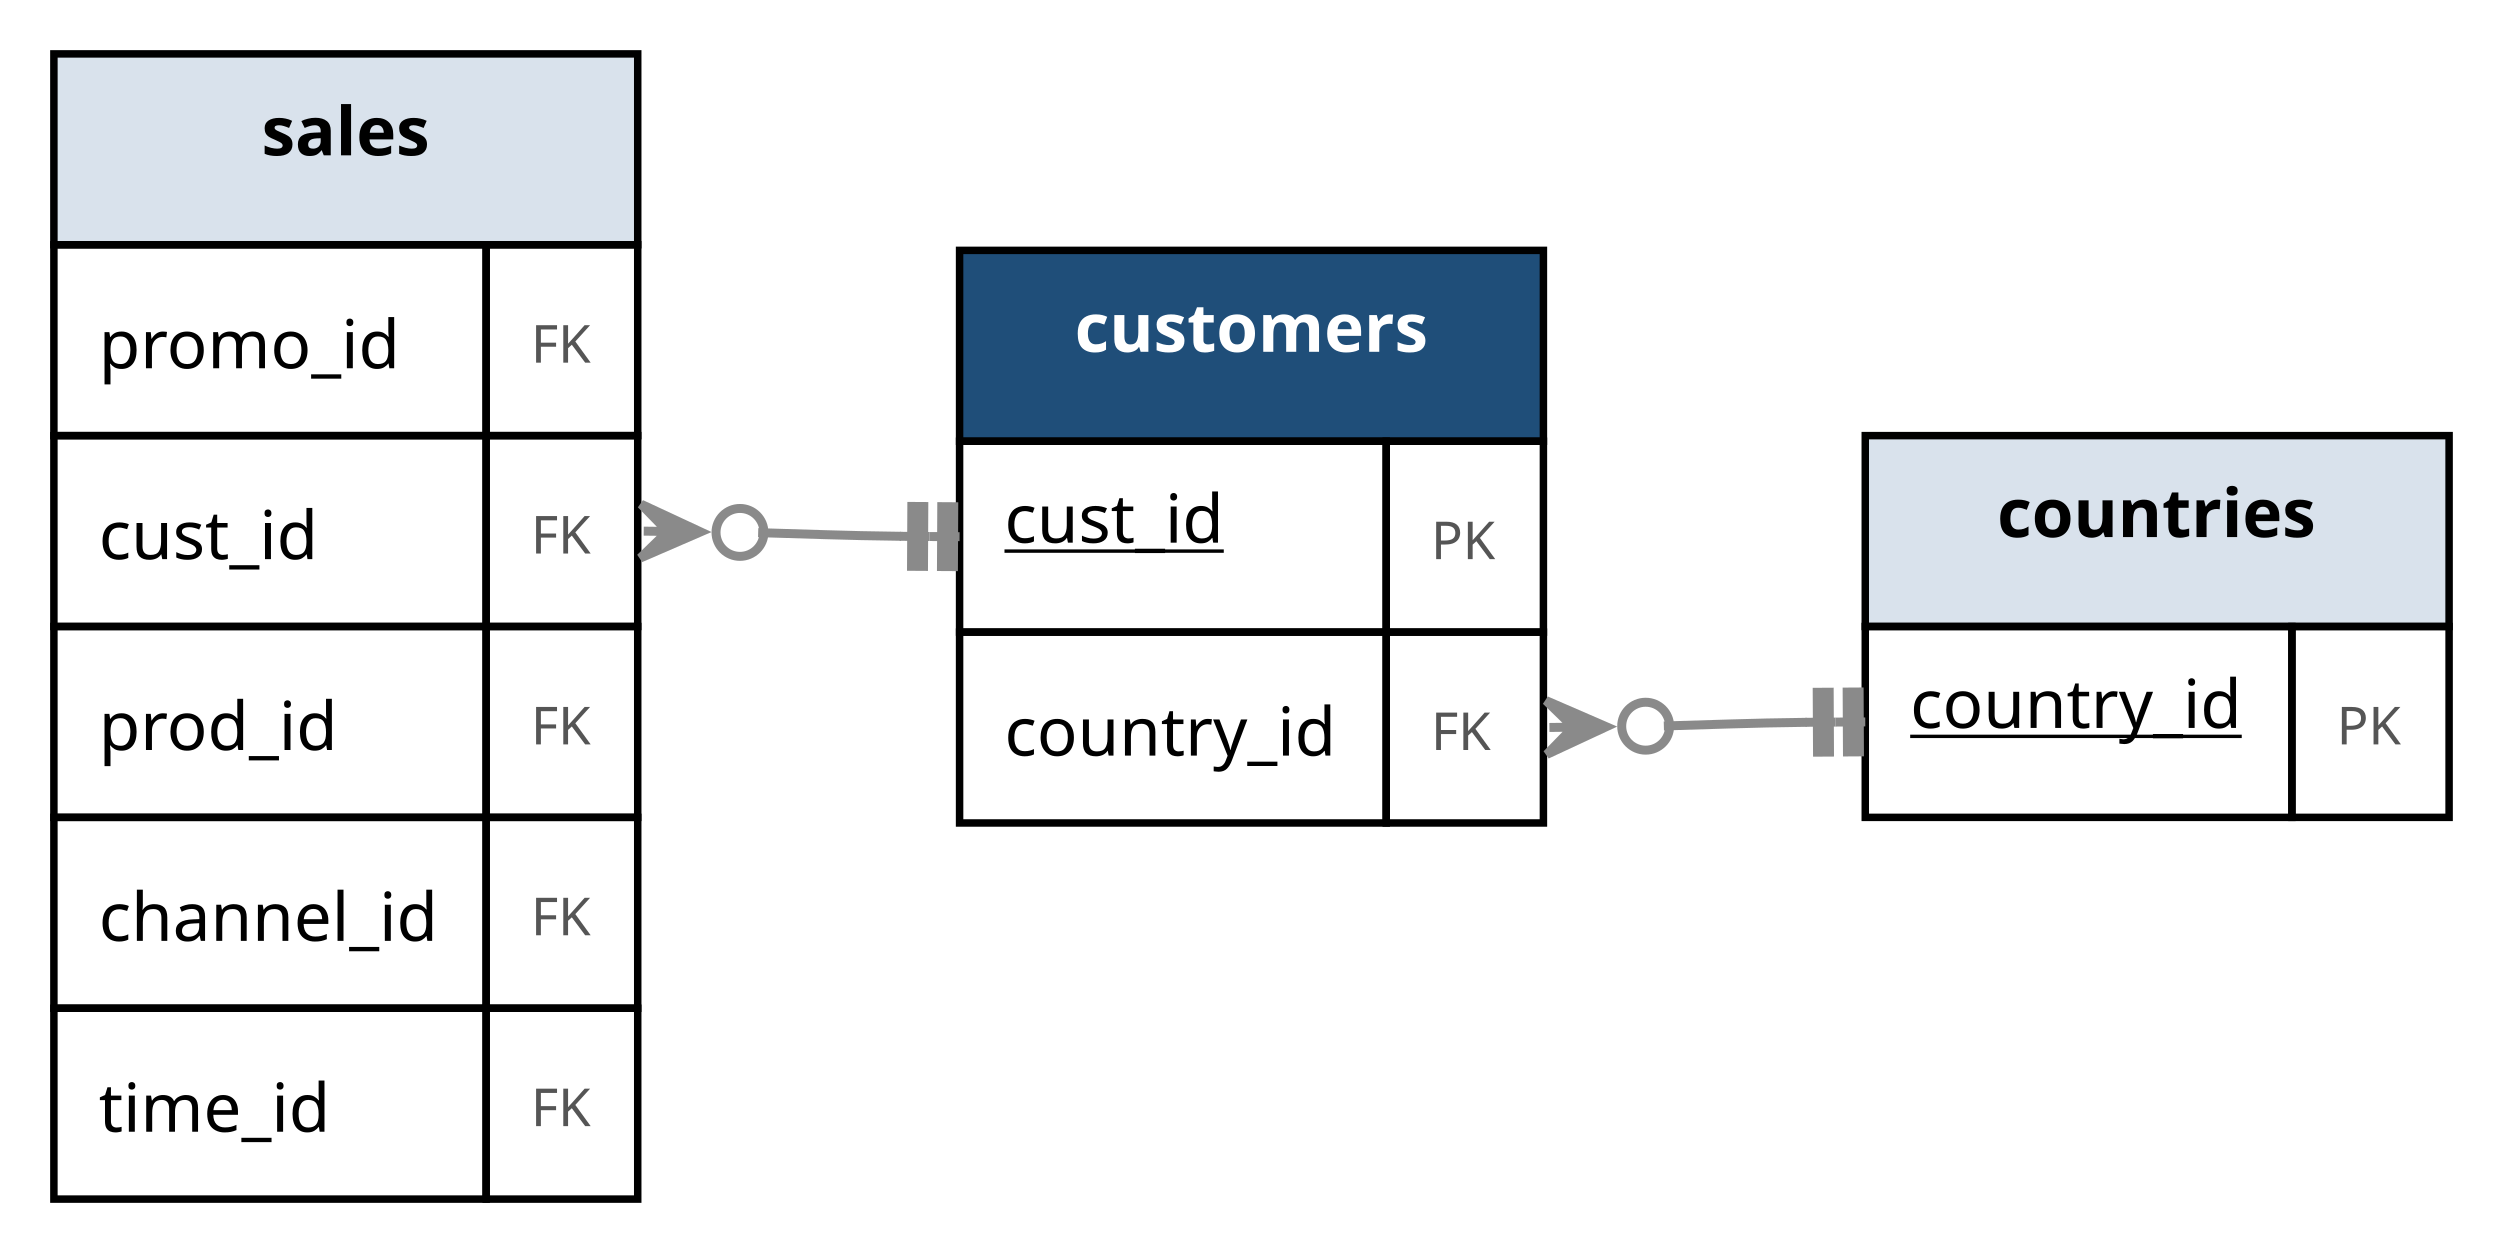
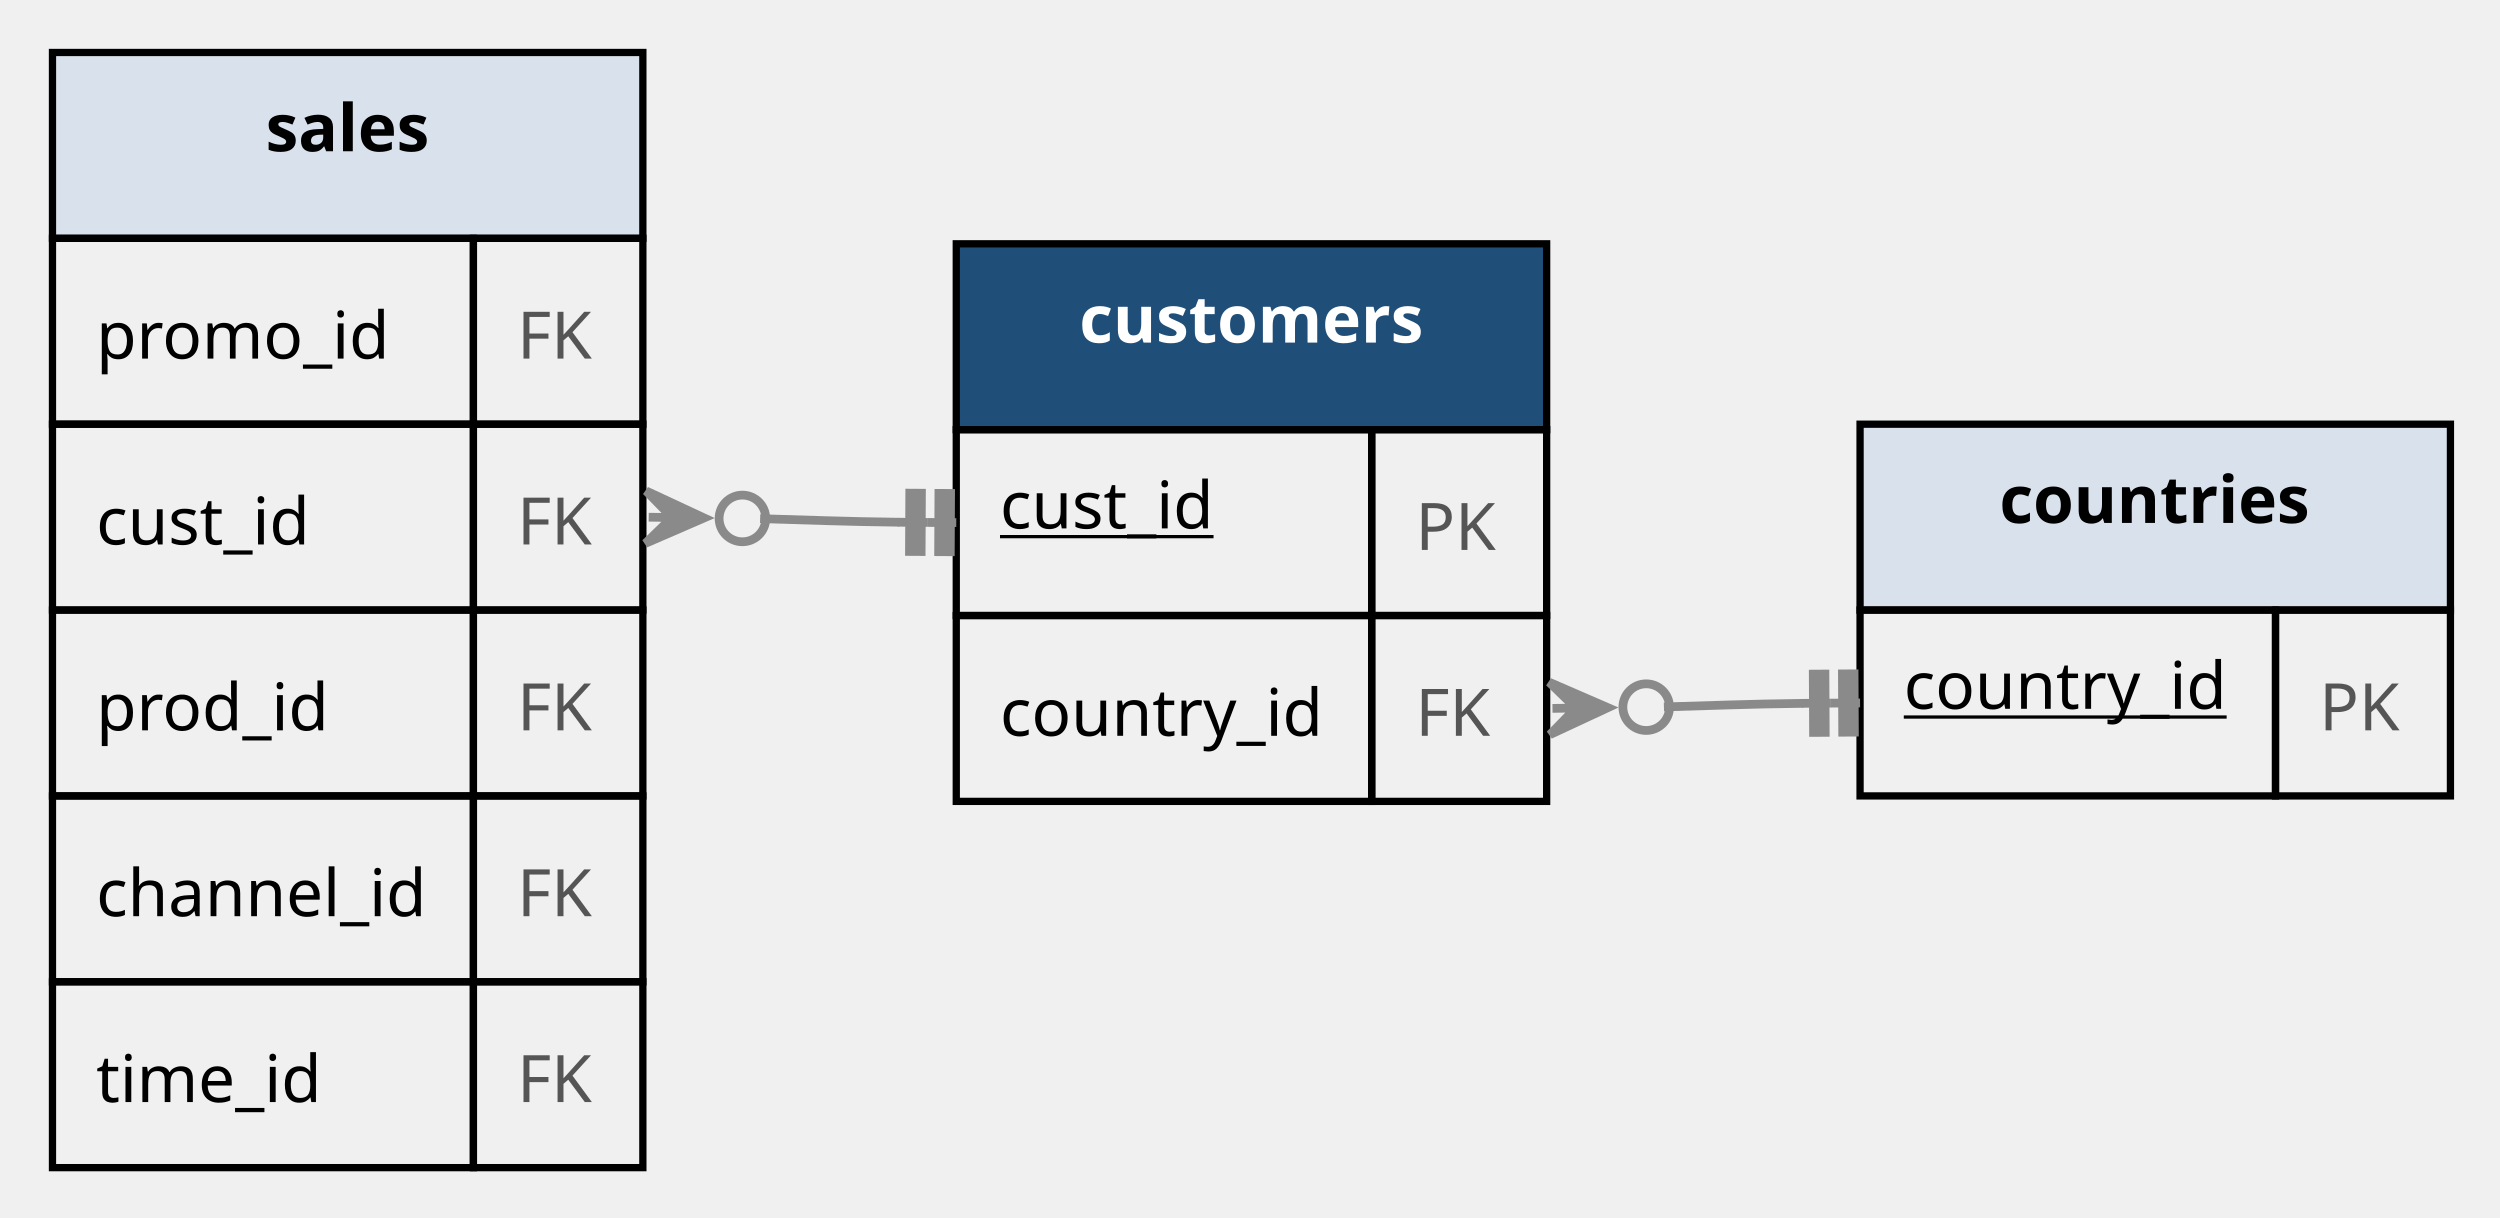
- <svg xmlns="http://www.w3.org/2000/svg" width="334pt" height="167pt" viewBox="0.00 0.00 334.00 167.00">
+ <svg xmlns="http://www.w3.org/2000/svg" width="343pt" height="167pt" viewBox="0.00 0.00 343.00 167.00">
  <g id="graph0" class="graph" transform="scale(1 1) rotate(0) translate(7.2 160.2)">
-     <polygon fill="white" stroke="none" points="-7.2,7.2 -7.2,-160.2 327.2,-160.2 327.2,7.2 -7.2,7.2" />
    <g id="node1" class="node">
-       <polygon fill="#1f4e79" stroke="none" points="121,-101.25 121,-126.75 199,-126.75 199,-101.25 121,-101.25" />
-       <polygon fill="none" stroke="#000000" points="121,-101.25 121,-126.75 199,-126.75 199,-101.25 121,-101.25" />
-       <text xml:space="preserve" text-anchor="start" x="136.38" y="-113.2" font-family="Noto Sans KR" font-weight="bold" font-size="9.00" fill="#ffffff">customers</text>
-       <polygon fill="none" stroke="#000000" points="121,-75.75 121,-101.25 178,-101.25 178,-75.75 121,-75.75" />
-       <text xml:space="preserve" text-anchor="start" x="127" y="-87.7" font-family="Noto Sans KR" text-decoration="underline" font-size="9.00">cust_id</text>
-       <polygon fill="none" stroke="#000000" points="178,-75.75 178,-101.25 199,-101.25 199,-75.75 178,-75.75" />
-       <text xml:space="preserve" text-anchor="start" x="184" y="-85.5" font-family="Noto Sans KR" font-size="7.00" fill="#555555">PK</text>
-       <polygon fill="none" stroke="#000000" points="121,-50.25 121,-75.75 178,-75.75 178,-50.25 121,-50.25" />
-       <text xml:space="preserve" text-anchor="start" x="127" y="-59.25" font-family="Noto Sans KR" font-size="9.00">country_id</text>
-       <polygon fill="none" stroke="#000000" points="178,-50.25 178,-75.75 199,-75.75 199,-50.25 178,-50.25" />
-       <text xml:space="preserve" text-anchor="start" x="184" y="-60" font-family="Noto Sans KR" font-size="7.00" fill="#555555">FK</text>
+       <polygon fill="#1f4e79" stroke="none" points="124,-101.25 124,-126.75 205,-126.75 205,-101.25 124,-101.25" />
+       <polygon fill="none" stroke="#000000" points="124,-101.25 124,-126.75 205,-126.75 205,-101.25 124,-101.25" />
+       <text xml:space="preserve" text-anchor="start" x="140.88" y="-113.2" font-family="Noto Sans KR" font-weight="bold" font-size="9.00" fill="#ffffff">customers</text>
+       <polygon fill="none" stroke="#000000" points="124,-75.75 124,-101.25 181,-101.25 181,-75.75 124,-75.75" />
+       <text xml:space="preserve" text-anchor="start" x="130" y="-87.7" font-family="Noto Sans KR" text-decoration="underline" font-size="9.00">cust_id</text>
+       <polygon fill="none" stroke="#000000" points="181,-75.75 181,-101.25 205,-101.25 205,-75.75 181,-75.75" />
+       <text xml:space="preserve" text-anchor="start" x="187" y="-84.75" font-family="Noto Sans KR" font-size="9.00" fill="#555555">PK</text>
+       <polygon fill="none" stroke="#000000" points="124,-50.25 124,-75.75 181,-75.75 181,-50.25 124,-50.25" />
+       <text xml:space="preserve" text-anchor="start" x="130" y="-59.25" font-family="Noto Sans KR" font-size="9.00">country_id</text>
+       <polygon fill="none" stroke="#000000" points="181,-50.25 181,-75.75 205,-75.75 205,-50.25 181,-50.25" />
+       <text xml:space="preserve" text-anchor="start" x="187" y="-59.25" font-family="Noto Sans KR" font-size="9.00" fill="#555555">FK</text>
    </g>
    <g id="node2" class="node">
-       <polygon fill="#d9e2ec" stroke="none" points="242,-76.5 242,-102 320,-102 320,-76.5 242,-76.5" />
-       <polygon fill="none" stroke="#000000" points="242,-76.5 242,-102 320,-102 320,-76.5 242,-76.5" />
-       <text xml:space="preserve" text-anchor="start" x="259.62" y="-88.45" font-family="Noto Sans KR" font-weight="bold" font-size="9.00" fill="#000000">countries</text>
-       <polygon fill="none" stroke="#000000" points="242,-51 242,-76.5 299,-76.5 299,-51 242,-51" />
-       <text xml:space="preserve" text-anchor="start" x="248" y="-62.95" font-family="Noto Sans KR" text-decoration="underline" font-size="9.00">country_id</text>
-       <polygon fill="none" stroke="#000000" points="299,-51 299,-76.5 320,-76.5 320,-51 299,-51" />
-       <text xml:space="preserve" text-anchor="start" x="305" y="-60.75" font-family="Noto Sans KR" font-size="7.00" fill="#555555">PK</text>
+       <polygon fill="#d9e2ec" stroke="none" points="248,-76.5 248,-102 329,-102 329,-76.5 248,-76.5" />
+       <polygon fill="none" stroke="#000000" points="248,-76.5 248,-102 329,-102 329,-76.5 248,-76.5" />
+       <text xml:space="preserve" text-anchor="start" x="267.12" y="-88.45" font-family="Noto Sans KR" font-weight="bold" font-size="9.00" fill="#000000">countries</text>
+       <polygon fill="none" stroke="#000000" points="248,-51 248,-76.5 305,-76.5 305,-51 248,-51" />
+       <text xml:space="preserve" text-anchor="start" x="254" y="-62.95" font-family="Noto Sans KR" text-decoration="underline" font-size="9.00">country_id</text>
+       <polygon fill="none" stroke="#000000" points="305,-51 305,-76.5 329,-76.5 329,-51 305,-51" />
+       <text xml:space="preserve" text-anchor="start" x="311" y="-60" font-family="Noto Sans KR" font-size="9.00" fill="#555555">PK</text>
    </g>
    <g id="edge1" class="edge">
-       <path fill="none" stroke="#8a8a8a" stroke-width="1.2" d="M215.09,-63.21C221.33,-63.38 226.52,-63.61 234.18,-63.7" />
-       <polygon fill="#8a8a8a" stroke="#8a8a8a" stroke-width="1.2" points="207.4,-63.11 199.45,-59.41 203,-63.05 199.8,-63.01 199.8,-63.01 199.8,-63.01 203,-63.05 199.35,-66.6 207.4,-63.11" />
-       <ellipse fill="none" stroke="#8a8a8a" stroke-width="1.2" cx="212.66" cy="-63.18" rx="3.2" ry="3.2" />
-       <polygon fill="#8a8a8a" stroke="#8a8a8a" stroke-width="1.2" points="241.22,-59.75 241.18,-67.75 239.58,-67.74 239.62,-59.74 241.22,-59.75" />
-       <polyline fill="none" stroke="#8a8a8a" stroke-width="1.2" points="242,-63.75 238,-63.73" />
-       <polygon fill="#8a8a8a" stroke="#8a8a8a" stroke-width="1.2" points="237.22,-59.72 237.18,-67.72 235.58,-67.71 235.62,-59.71 237.22,-59.72" />
-       <polyline fill="none" stroke="#8a8a8a" stroke-width="1.2" points="238,-63.73 234,-63.7" />
+       <path fill="none" stroke="#8a8a8a" stroke-width="1.2" d="M221.09,-63.21C227.33,-63.38 232.52,-63.61 240.18,-63.7" />
+       <polygon fill="#8a8a8a" stroke="#8a8a8a" stroke-width="1.2" points="213.4,-63.11 205.45,-59.41 209,-63.05 205.8,-63.01 205.8,-63.01 205.8,-63.01 209,-63.05 205.35,-66.6 213.4,-63.11" />
+       <ellipse fill="none" stroke="#8a8a8a" stroke-width="1.2" cx="218.66" cy="-63.18" rx="3.2" ry="3.2" />
+       <polygon fill="#8a8a8a" stroke="#8a8a8a" stroke-width="1.2" points="247.22,-59.75 247.18,-67.75 245.58,-67.74 245.62,-59.74 247.22,-59.75" />
+       <polyline fill="none" stroke="#8a8a8a" stroke-width="1.2" points="248,-63.75 244,-63.73" />
+       <polygon fill="#8a8a8a" stroke="#8a8a8a" stroke-width="1.2" points="243.22,-59.72 243.18,-67.72 241.58,-67.71 241.62,-59.71 243.22,-59.72" />
+       <polyline fill="none" stroke="#8a8a8a" stroke-width="1.2" points="244,-63.73 240,-63.7" />
    </g>
    <g id="node3" class="node">
-       <polygon fill="#d9e2ec" stroke="none" points="0,-127.5 0,-153 78,-153 78,-127.5 0,-127.5" />
-       <polygon fill="none" stroke="#000000" points="0,-127.5 0,-153 78,-153 78,-127.5 0,-127.5" />
-       <text xml:space="preserve" text-anchor="start" x="27.75" y="-139.45" font-family="Noto Sans KR" font-weight="bold" font-size="9.00" fill="#000000">sales</text>
+       <polygon fill="#d9e2ec" stroke="none" points="0,-127.5 0,-153 81,-153 81,-127.5 0,-127.5" />
+       <polygon fill="none" stroke="#000000" points="0,-127.5 0,-153 81,-153 81,-127.5 0,-127.5" />
+       <text xml:space="preserve" text-anchor="start" x="29.25" y="-139.45" font-family="Noto Sans KR" font-weight="bold" font-size="9.00" fill="#000000">sales</text>
      <polygon fill="none" stroke="#000000" points="0,-102 0,-127.5 57.75,-127.5 57.75,-102 0,-102" />
      <text xml:space="preserve" text-anchor="start" x="6" y="-111" font-family="Noto Sans KR" font-size="9.00">promo_id</text>
-       <polygon fill="none" stroke="#000000" points="57.75,-102 57.75,-127.5 78,-127.5 78,-102 57.75,-102" />
-       <text xml:space="preserve" text-anchor="start" x="63.75" y="-111.75" font-family="Noto Sans KR" font-size="7.00" fill="#555555">FK</text>
+       <polygon fill="none" stroke="#000000" points="57.75,-102 57.75,-127.5 81,-127.5 81,-102 57.75,-102" />
+       <text xml:space="preserve" text-anchor="start" x="63.75" y="-111" font-family="Noto Sans KR" font-size="9.00" fill="#555555">FK</text>
      <polygon fill="none" stroke="#000000" points="0,-76.5 0,-102 57.75,-102 57.75,-76.5 0,-76.5" />
      <text xml:space="preserve" text-anchor="start" x="6" y="-85.5" font-family="Noto Sans KR" font-size="9.00">cust_id</text>
-       <polygon fill="none" stroke="#000000" points="57.75,-76.5 57.75,-102 78,-102 78,-76.5 57.75,-76.5" />
-       <text xml:space="preserve" text-anchor="start" x="63.75" y="-86.25" font-family="Noto Sans KR" font-size="7.00" fill="#555555">FK</text>
+       <polygon fill="none" stroke="#000000" points="57.75,-76.5 57.75,-102 81,-102 81,-76.5 57.75,-76.5" />
+       <text xml:space="preserve" text-anchor="start" x="63.75" y="-85.5" font-family="Noto Sans KR" font-size="9.00" fill="#555555">FK</text>
      <polygon fill="none" stroke="#000000" points="0,-51 0,-76.5 57.75,-76.5 57.75,-51 0,-51" />
      <text xml:space="preserve" text-anchor="start" x="6" y="-60" font-family="Noto Sans KR" font-size="9.00">prod_id</text>
-       <polygon fill="none" stroke="#000000" points="57.75,-51 57.75,-76.5 78,-76.5 78,-51 57.75,-51" />
-       <text xml:space="preserve" text-anchor="start" x="63.75" y="-60.75" font-family="Noto Sans KR" font-size="7.00" fill="#555555">FK</text>
+       <polygon fill="none" stroke="#000000" points="57.75,-51 57.75,-76.5 81,-76.5 81,-51 57.75,-51" />
+       <text xml:space="preserve" text-anchor="start" x="63.75" y="-60" font-family="Noto Sans KR" font-size="9.00" fill="#555555">FK</text>
      <polygon fill="none" stroke="#000000" points="0,-25.5 0,-51 57.75,-51 57.75,-25.5 0,-25.5" />
      <text xml:space="preserve" text-anchor="start" x="6" y="-34.5" font-family="Noto Sans KR" font-size="9.00">channel_id</text>
-       <polygon fill="none" stroke="#000000" points="57.75,-25.5 57.75,-51 78,-51 78,-25.5 57.75,-25.5" />
-       <text xml:space="preserve" text-anchor="start" x="63.75" y="-35.25" font-family="Noto Sans KR" font-size="7.00" fill="#555555">FK</text>
+       <polygon fill="none" stroke="#000000" points="57.75,-25.5 57.75,-51 81,-51 81,-25.5 57.75,-25.5" />
+       <text xml:space="preserve" text-anchor="start" x="63.75" y="-34.5" font-family="Noto Sans KR" font-size="9.00" fill="#555555">FK</text>
      <polygon fill="none" stroke="#000000" points="0,0 0,-25.5 57.75,-25.5 57.75,0 0,0" />
      <text xml:space="preserve" text-anchor="start" x="6" y="-9" font-family="Noto Sans KR" font-size="9.00">time_id</text>
-       <polygon fill="none" stroke="#000000" points="57.75,0 57.75,-25.5 78,-25.5 78,0 57.75,0" />
-       <text xml:space="preserve" text-anchor="start" x="63.75" y="-9.75" font-family="Noto Sans KR" font-size="7.00" fill="#555555">FK</text>
+       <polygon fill="none" stroke="#000000" points="57.75,0 57.75,-25.5 81,-25.5 81,0 57.75,0" />
+       <text xml:space="preserve" text-anchor="start" x="63.75" y="-9" font-family="Noto Sans KR" font-size="9.00" fill="#555555">FK</text>
    </g>
    <g id="edge2" class="edge">
-       <path fill="none" stroke="#8a8a8a" stroke-width="1.2" d="M94.09,-89.04C100.33,-88.87 105.52,-88.64 113.18,-88.55" />
-       <polygon fill="#8a8a8a" stroke="#8a8a8a" stroke-width="1.2" points="86.4,-89.14 78.35,-85.65 82,-89.2 78.8,-89.24 78.8,-89.24 78.8,-89.24 82,-89.2 78.45,-92.84 86.4,-89.14" />
-       <ellipse fill="none" stroke="#8a8a8a" stroke-width="1.2" cx="91.66" cy="-89.07" rx="3.2" ry="3.2" />
-       <polygon fill="#8a8a8a" stroke="#8a8a8a" stroke-width="1.2" points="120.18,-84.5 120.22,-92.5 118.62,-92.51 118.58,-84.51 120.18,-84.5" />
-       <polyline fill="none" stroke="#8a8a8a" stroke-width="1.2" points="121,-88.5 117,-88.52" />
-       <polygon fill="#8a8a8a" stroke="#8a8a8a" stroke-width="1.2" points="116.18,-84.53 116.22,-92.53 114.62,-92.54 114.58,-84.54 116.18,-84.53" />
-       <polyline fill="none" stroke="#8a8a8a" stroke-width="1.2" points="117,-88.52 113,-88.55" />
+       <path fill="none" stroke="#8a8a8a" stroke-width="1.2" d="M97.09,-89.04C103.33,-88.87 108.52,-88.64 116.18,-88.55" />
+       <polygon fill="#8a8a8a" stroke="#8a8a8a" stroke-width="1.2" points="89.4,-89.14 81.35,-85.65 85,-89.2 81.8,-89.24 81.8,-89.24 81.8,-89.24 85,-89.2 81.45,-92.84 89.4,-89.14" />
+       <ellipse fill="none" stroke="#8a8a8a" stroke-width="1.2" cx="94.66" cy="-89.07" rx="3.2" ry="3.2" />
+       <polygon fill="#8a8a8a" stroke="#8a8a8a" stroke-width="1.2" points="123.18,-84.5 123.22,-92.5 121.62,-92.51 121.58,-84.51 123.18,-84.5" />
+       <polyline fill="none" stroke="#8a8a8a" stroke-width="1.2" points="124,-88.5 120,-88.52" />
+       <polygon fill="#8a8a8a" stroke="#8a8a8a" stroke-width="1.2" points="119.18,-84.53 119.22,-92.53 117.62,-92.54 117.58,-84.54 119.18,-84.53" />
+       <polyline fill="none" stroke="#8a8a8a" stroke-width="1.2" points="120,-88.52 116,-88.55" />
    </g>
  </g>
</svg>
